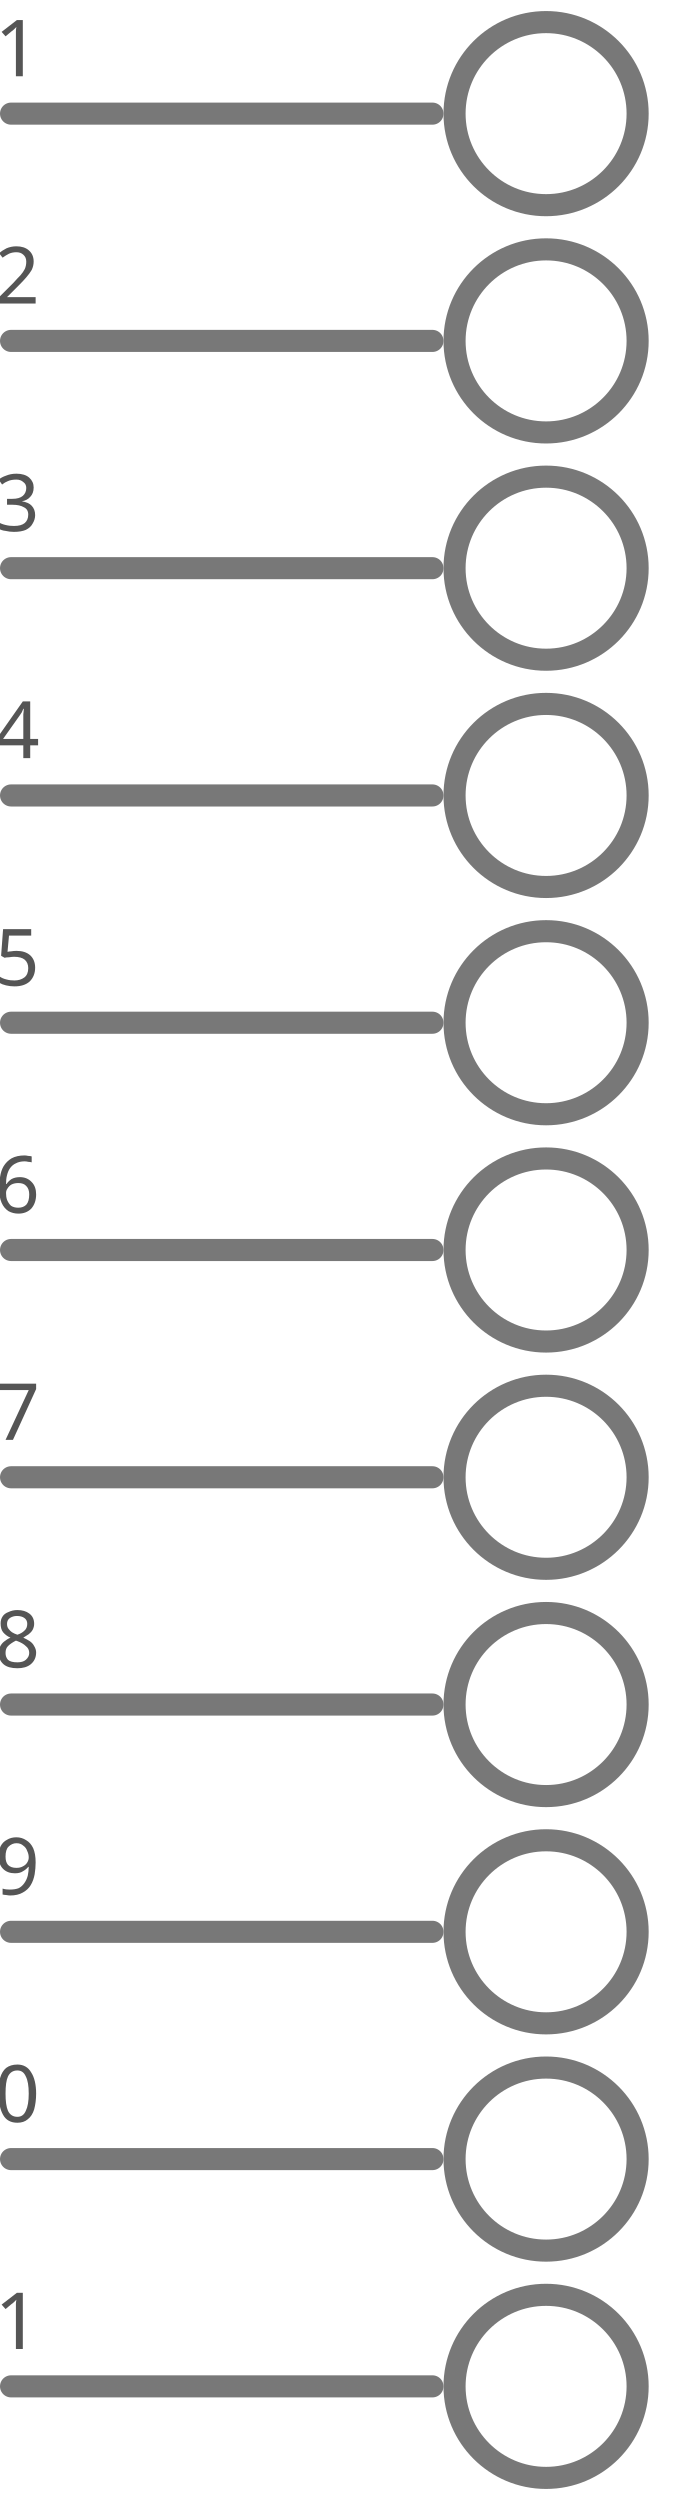
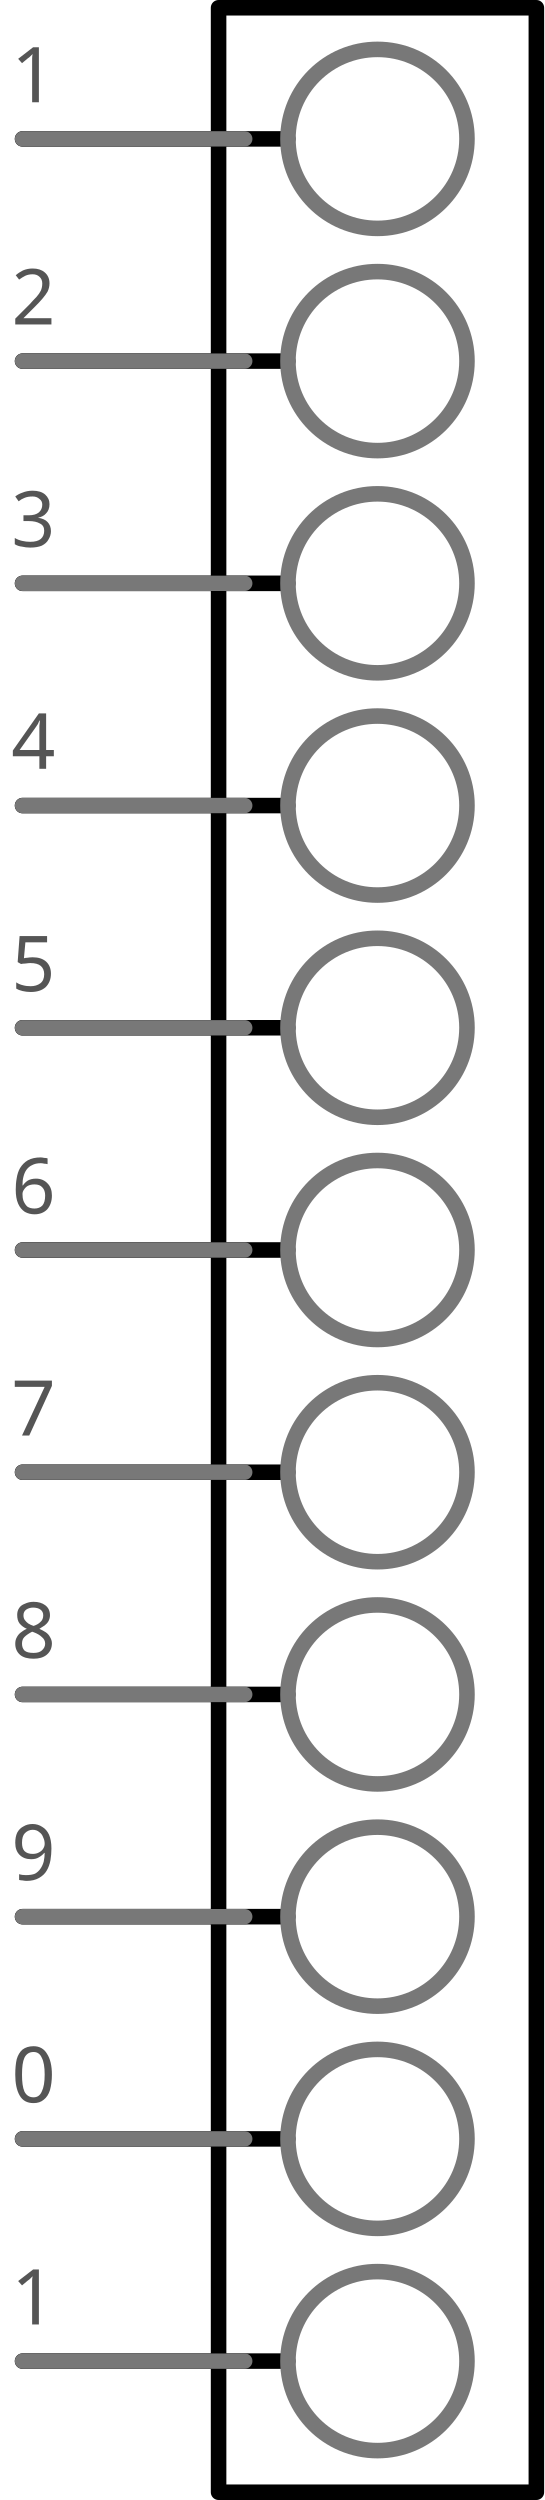
- <svg xmlns="http://www.w3.org/2000/svg" id="svg4791" viewBox="0 0 21.6 79.2" height="1.1in" width="0.3in" y="0in" x="0in" version="1.2">
-   <defs id="defs4830" />
-   <g transform="translate(0,21.59999)" id="g4793" partID="18866050">
-     <g transform="translate(0,7.199999)" id="section0">
-       <line gorn="0.1.0" x2="13.7" x1="0.35" y2="-25.2" y1="-25.2" id="connector0pin" style="fill:none;stroke:#787878;stroke-width:0.7;stroke-linecap:round;stroke-linejoin:round" />
-       <circle style="fill:none;stroke:#787878;stroke-width:0.7" id="connector11pin" cy="-25.2" cx="17.3" r="2.9" />
-       <rect h="0" w="0" x="0.35" y="-25.2" id="connector0terminal" style="fill:none;stroke:none;stroke-width:0.7" />
+ <svg xmlns="http://www.w3.org/2000/svg" id="svg4791" height="1.125in" width=".245in" version="1.2" y="0in" x="0in" viewBox="0 0 17.62 81">
+   <g id="schematic">
+     <rect id="outerbox" stroke-linejoin="round" height="80.496" width="10.296" stroke="#000000" stroke-linecap="round" y="0.252" x="7.072" stroke-width="0.504" fill="none" />
+     <g id="section0" fill="none">
+       <line id="line4476" stroke-linejoin="round" y2="4.5" y1="4.5" stroke="#000000" stroke-linecap="round" x2="9.314" x1="0.72" gorn="0.1.0" stroke-width="0.504" />
+       <line id="connector0pin" stroke-linejoin="round" y2="4.5" x2="7.92" stroke="#787878" stroke-linecap="round" y1="4.5" x1="0.72" gorn="0.1.0" stroke-width=".497" />
+       <circle id="connector11pin" stroke-width="0.504" stroke="#787878" cy="4.5" cx="12.22" r="2.9" />
+       <rect id="connector0terminal" height="1.44" width="1.44" y="3.78" x="1.9527e-9" />
+       <rect id="connector11terminal" height="1.44" width="1.44" y="3.78" x="14.4" />
    </g>
-     <g transform="translate(0,14.4)" id="section1">
-       <line gorn="0.1.0" x2="13.7" x1="0.35" y2="-25.2" y1="-25.2" id="connector1pin" style="fill:none;stroke:#787878;stroke-width:0.7;stroke-linecap:round;stroke-linejoin:round" />
-       <circle style="fill:none;stroke:#787878;stroke-width:0.7" id="connector12pin" cy="-25.2" cx="17.3" r="2.9" />
-       <rect h="0" w="0" x="0.35" y="-25.2" id="connector1terminal" style="fill:none;stroke:none;stroke-width:0.7" />
+     <g id="section1" fill="none">
+       <line id="line4478" stroke-linejoin="round" y2="11.7" y1="11.7" stroke="#000000" stroke-linecap="round" x2="9.314" x1="0.72" gorn="0.1.0" stroke-width="0.504" />
+       <line id="connector1pin" stroke-linejoin="round" y2="11.7" x2="7.92" stroke="#787878" stroke-linecap="round" y1="11.7" x1="0.72" gorn="0.1.0" stroke-width=".497" />
+       <circle id="connector12pin" stroke-width="0.504" stroke="#787878" cy="11.7" cx="12.22" r="2.9" />
+       <rect id="connector1terminal" height="1.44" width="1.44" y="10.98" x="3.1755e-8" />
+       <rect id="connector12terminal" height="1.44" width="1.44" y="10.98" x="14.4" />
    </g>
-     <g transform="translate(0,21.6)" id="section2">
-       <line gorn="0.1.0" x2="13.7" x1="0.35" y2="-25.2" y1="-25.2" id="connector2pin" style="fill:none;stroke:#787878;stroke-width:0.7;stroke-linecap:round;stroke-linejoin:round" />
-       <circle style="fill:none;stroke:#787878;stroke-width:0.7" id="connector13pin" cy="-25.2" cx="17.3" r="2.9" />
-       <rect h="0" w="0" x="0.35" y="-25.2" id="connector2terminal" style="fill:none;stroke:none;stroke-width:0.7" />
+     <g id="section2" fill="none">
+       <line id="line4480" stroke-linejoin="round" y2="18.9" y1="18.9" stroke="#000000" stroke-linecap="round" x2="9.314" x1="0.72" gorn="0.1.0" stroke-width="0.504" />
+       <line id="connector2pin" stroke-linejoin="round" y2="18.9" x2="7.92" stroke="#787878" stroke-linecap="round" y1="18.9" x1="0.72" gorn="0.1.0" stroke-width=".497" />
+       <circle id="connector13pin" stroke-width="0.504" stroke="#787878" cy="18.9" cx="12.22" r="2.9" />
+       <rect id="connector2terminal" height="1.44" width="1.44" y="18.18" x="1.9527e-9" />
+       <rect id="connector13terminal" height="1.44" width="1.44" y="18.18" x="14.4" />
    </g>
-     <g transform="translate(0,28.8)" id="section3">
-       <line gorn="0.1.0" x2="13.7" x1="0.35" y2="-25.2" y1="-25.2" id="connector3pin" style="fill:none;stroke:#787878;stroke-width:0.7;stroke-linecap:round;stroke-linejoin:round" />
-       <circle style="fill:none;stroke:#787878;stroke-width:0.7" id="connector14pin" cy="-25.2" cx="17.3" r="2.9" />
-       <rect h="0" w="0" x="0.35" y="-25.2" id="connector3terminal" style="fill:none;stroke:none;stroke-width:0.7" />
+     <g id="section3" fill="none">
+       <line id="line4482" stroke-linejoin="round" y2="26.1" y1="26.1" stroke="#000000" stroke-linecap="round" x2="9.314" x1="0.72" gorn="0.1.0" stroke-width="0.504" />
+       <line id="connector3pin" stroke-linejoin="round" y2="26.1" x2="7.92" stroke="#787878" stroke-linecap="round" y1="26.1" x1="0.72" gorn="0.1.0" stroke-width=".497" />
+       <circle id="connector14pin" stroke-width="0.504" stroke="#787878" cy="26.1" cx="12.22" r="2.9" />
+       <rect id="connector3terminal" height="1.44" width="1.44" y="25.38" x="1.9527e-9" />
+       <rect id="connector14terminal" height="1.44" width="1.44" y="25.38" x="14.4" />
    </g>
-     <g transform="translate(0,36)" id="section4">
-       <line gorn="0.1.0" x2="13.7" x1="0.35" y2="-25.2" y1="-25.2" id="connector4pin" style="fill:none;stroke:#787878;stroke-width:0.7;stroke-linecap:round;stroke-linejoin:round" />
-       <circle style="fill:none;stroke:#787878;stroke-width:0.7" id="connector15pin" cy="-25.2" cx="17.3" r="2.9" />
-       <rect h="0" w="0" x="0.35" y="-25.2" id="connector4terminal" style="fill:none;stroke:none;stroke-width:0.7" />
+     <g id="section4" fill="none">
+       <line id="line4484" stroke-linejoin="round" y2="33.3" y1="33.3" stroke="#000000" stroke-linecap="round" x2="9.314" x1="0.72" gorn="0.1.0" stroke-width="0.504" />
+       <line id="connector4pin" stroke-linejoin="round" y2="33.3" x2="7.92" stroke="#787878" stroke-linecap="round" y1="33.3" x1="0.72" gorn="0.1.0" stroke-width=".497" />
+       <circle id="connector15pin" stroke-width="0.504" stroke="#787878" cy="33.3" cx="12.22" r="2.9" />
+       <rect id="connector4terminal" height="1.44" width="1.44" y="32.58" x="1.9527e-9" />
+       <rect id="connector15terminal" height="1.44" width="1.44" y="32.58" x="14.4" />
    </g>
-     <g transform="translate(0,43.2)" id="section5">
-       <line gorn="0.1.0" x2="13.7" x1="0.35" y2="-25.2" y1="-25.2" id="connector5pin" style="fill:none;stroke:#787878;stroke-width:0.7;stroke-linecap:round;stroke-linejoin:round" />
-       <circle style="fill:none;stroke:#787878;stroke-width:0.7" id="connector16pin" cy="-25.2" cx="17.3" r="2.9" />
-       <rect h="0" w="0" x="0.35" y="-25.2" id="connector5terminal" style="fill:none;stroke:none;stroke-width:0.7" />
+     <g id="section5" fill="none">
+       <line id="line4486" stroke-linejoin="round" y2="40.5" y1="40.5" stroke="#000000" stroke-linecap="round" x2="9.314" x1="0.72" gorn="0.1.0" stroke-width="0.504" />
+       <line id="connector5pin" stroke-linejoin="round" y2="40.5" x2="7.92" stroke="#787878" stroke-linecap="round" y1="40.5" x1="0.72" gorn="0.1.0" stroke-width=".497" />
+       <circle id="connector16pin" stroke-width="0.504" stroke="#787878" cy="40.5" cx="12.22" r="2.9" />
+       <rect id="connector5terminal" height="1.44" width="1.44" y="39.78" x="1.9527e-9" />
+       <rect id="connector16terminal" height="1.44" width="1.44" y="39.78" x="14.4" />
    </g>
-     <g transform="translate(0,50.39999)" id="section6">
-       <line gorn="0.1.0" x2="13.7" x1="0.35" y2="-25.2" y1="-25.2" id="connector6pin" style="fill:none;stroke:#787878;stroke-width:0.7;stroke-linecap:round;stroke-linejoin:round" />
-       <circle style="fill:none;stroke:#787878;stroke-width:0.7" id="connector17pin" cy="-25.2" cx="17.3" r="2.9" />
-       <rect h="0" w="0" x="0.35" y="-25.2" id="connector6terminal" style="fill:none;stroke:none;stroke-width:0.7" />
+     <g id="section6" fill="none">
+       <line id="line4488" stroke-linejoin="round" y2="47.7" y1="47.7" stroke="#000000" stroke-linecap="round" x2="9.314" x1="0.72" gorn="0.1.0" stroke-width="0.504" />
+       <line id="connector6pin" stroke-linejoin="round" y2="47.7" x2="7.92" stroke="#787878" stroke-linecap="round" y1="47.7" x1="0.72" gorn="0.1.0" stroke-width=".497" />
+       <circle id="connector17pin" stroke-width="0.504" stroke="#787878" cy="47.7" cx="12.22" r="2.9" />
+       <rect id="connector6terminal" height="1.44" width="1.44" y="46.98" x="3.1755e-8" />
+       <rect id="connector17terminal" height="1.44" width="1.44" y="46.98" x="14.4" />
    </g>
-     <g transform="translate(0,57.59999)" id="section7">
-       <line gorn="0.1.0" x2="13.7" x1="0.35" y2="-25.2" y1="-25.2" id="connector7pin" style="fill:none;stroke:#787878;stroke-width:0.7;stroke-linecap:round;stroke-linejoin:round" />
-       <circle style="fill:none;stroke:#787878;stroke-width:0.7" id="connector18pin" cy="-25.2" cx="17.3" r="2.9" />
-       <rect h="0" w="0" x="0.35" y="-25.2" id="connector7terminal" style="fill:none;stroke:none;stroke-width:0.7" />
+     <g id="section7" fill="none">
+       <line id="line4490" stroke-linejoin="round" y2="54.9" y1="54.9" stroke="#000000" stroke-linecap="round" x2="9.314" x1="0.72" gorn="0.1.0" stroke-width="0.504" />
+       <line id="connector7pin" stroke-linejoin="round" y2="54.9" x2="7.92" stroke="#787878" stroke-linecap="round" y1="54.9" x1="0.72" gorn="0.1.0" stroke-width=".497" />
+       <circle id="connector18pin" stroke-width="0.504" stroke="#787878" cy="54.9" cx="12.22" r="2.9" />
+       <rect id="connector7terminal" height="1.44" width="1.44" y="54.18" x="1.9527e-9" />
+       <rect id="connector18terminal" height="1.44" width="1.44" y="54.18" x="14.4" />
    </g>
-     <g transform="translate(0,64.79999)" id="section8">
-       <line gorn="0.1.0" x2="13.7" x1="0.35" y2="-25.2" y1="-25.2" id="connector8pin" style="fill:none;stroke:#787878;stroke-width:0.7;stroke-linecap:round;stroke-linejoin:round" />
-       <circle style="fill:none;stroke:#787878;stroke-width:0.7" id="connector19pin" cy="-25.2" cx="17.3" r="2.9" />
-       <rect h="0" w="0" x="0.35" y="-25.2" id="connector8terminal" style="fill:none;stroke:none;stroke-width:0.7" />
+     <g id="section8" fill="none">
+       <line id="line4492" stroke-linejoin="round" y2="62.1" y1="62.1" stroke="#000000" stroke-linecap="round" x2="9.314" x1="0.72" gorn="0.1.0" stroke-width="0.504" />
+       <line id="connector8pin" stroke-linejoin="round" y2="62.1" x2="7.92" stroke="#787878" stroke-linecap="round" y1="62.1" x1="0.72" gorn="0.1.0" stroke-width=".497" />
+       <circle id="connector19pin" stroke-width="0.504" stroke="#787878" cy="62.1" cx="12.22" r="2.9" />
+       <rect id="connector8terminal" height="1.44" width="1.44" y="61.38" x="1.9527e-9" />
+       <rect id="connector19terminal" height="1.44" width="1.44" y="61.38" x="14.4" />
    </g>
-     <g transform="translate(0,71.99999)" id="section9">
-       <line gorn="0.1.0" x2="13.7" x1="0.35" y2="-25.2" y1="-25.2" id="connector9pin" style="fill:none;stroke:#787878;stroke-width:0.7;stroke-linecap:round;stroke-linejoin:round" />
-       <circle style="fill:none;stroke:#787878;stroke-width:0.7" id="connector20pin" cy="-25.2" cx="17.3" r="2.9" />
-       <rect h="0" w="0" x="0.35" y="-25.2" id="connector9terminal" style="fill:none;stroke:none;stroke-width:0.7" />
+     <g id="section9" fill="none">
+       <line id="line4494" stroke-linejoin="round" y2="69.3" y1="69.3" stroke="#000000" stroke-linecap="round" x2="9.314" x1="0.72" gorn="0.1.0" stroke-width="0.504" />
+       <line id="connector9pin" stroke-linejoin="round" y2="69.3" x2="7.92" stroke="#787878" stroke-linecap="round" y1="69.3" x1="0.72" gorn="0.1.0" stroke-width=".497" />
+       <circle id="connector20pin" stroke-width="0.504" stroke="#787878" cy="69.3" cx="12.22" r="2.9" />
+       <rect id="connector9terminal" height="1.44" width="1.44" y="68.58" x="1.9527e-9" />
+       <rect id="connector20terminal" height="1.44" width="1.44" y="68.58" x="14.4" />
    </g>
-     <g transform="translate(0,79.19999)" id="section10">
-       <line gorn="0.1.0" x2="13.7" x1="0.35" y2="-25.2" y1="-25.2" id="connector10pin" style="fill:none;stroke:#787878;stroke-width:0.7;stroke-linecap:round;stroke-linejoin:round" />
-       <circle style="fill:none;stroke:#787878;stroke-width:0.7" id="connector21pin" cy="-25.2" cx="17.3" r="2.9" />
-       <rect h="0" w="0" x="0.35" y="-25.2" id="connector10terminal" style="fill:none;stroke:none;stroke-width:0.7" />
+     <g id="section10" fill="none">
+       <line id="line4496" stroke-linejoin="round" y2="76.5" y1="76.5" stroke="#000000" stroke-linecap="round" x2="9.314" x1="0.72" gorn="0.1.0" stroke-width="0.504" />
+       <line id="connector10pin" stroke-linejoin="round" y2="76.5" x2="7.92" stroke="#787878" stroke-linecap="round" y1="76.5" x1="0.72" gorn="0.1.0" stroke-width=".497" />
+       <circle id="connector21pin" stroke-width="0.504" stroke="#787878" cy="76.5" cx="12.22" r="2.9" />
+       <rect id="connector10terminal" height="1.44" width="1.44" y="75.78" x="1.9527e-9" />
+       <rect id="connector21terminal" height="1.44" width="1.44" y="75.78" x="14.4" />
    </g>
-     <text id="text3382" y="-19.182" x="4.514" style="font-style:normal;font-variant:normal;font-weight:normal;font-stretch:normal;font-size:2.5px;line-height:125%;font-family:'Droid Sans';-inkscape-font-specification:'Droid Sans, Normal';text-align:end;letter-spacing:0px;word-spacing:0px;writing-mode:lr;text-anchor:end;fill:#555555;fill-opacity:1;stroke:none;stroke-width:1px;stroke-linecap:butt;stroke-linejoin:miter;stroke-opacity:1;" xml:space="preserve">
-       <tspan y="-19.182" x="4.514" id="tspan3384">1</tspan>
+     <text id="label0" style="word-spacing:0px;letter-spacing:0px;text-anchor:end;text-align:end" xml:space="preserve" font-size="2.5" line-height="125%" y="3.312" x="5.04" font-family="'Droid Sans'" fill="#555555">
+       <tspan id="tspan3384" x="5.04" y="3.312">1</tspan>
    </text>
-     <text xml:space="preserve" style="font-style:normal;font-variant:normal;font-weight:normal;font-stretch:normal;font-size:2.5px;line-height:125%;font-family:'Droid Sans';-inkscape-font-specification:'Droid Sans, Normal';text-align:end;letter-spacing:0px;word-spacing:0px;writing-mode:lr;text-anchor:end;fill:#555555;fill-opacity:1;stroke:none;stroke-width:1px;stroke-linecap:butt;stroke-linejoin:miter;stroke-opacity:1;" x="4.514" y="-11.982" id="text4186">
-       <tspan id="tspan4188" x="4.514" y="-11.982">2</tspan>
+     <text id="label1" style="word-spacing:0px;letter-spacing:0px;text-anchor:end;text-align:end" font-size="2.5" line-height="125%" y="10.512" x="5.04" font-family="'Droid Sans'" xml:space="preserve" fill="#555555">
+       <tspan id="tspan4188" y="10.512" x="5.04">2</tspan>
    </text>
-     <text id="text4190" y="-4.782" x="4.514" style="font-style:normal;font-variant:normal;font-weight:normal;font-stretch:normal;font-size:2.5px;line-height:125%;font-family:'Droid Sans';-inkscape-font-specification:'Droid Sans, Normal';text-align:end;letter-spacing:0px;word-spacing:0px;writing-mode:lr;text-anchor:end;fill:#555555;fill-opacity:1;stroke:none;stroke-width:1px;stroke-linecap:butt;stroke-linejoin:miter;stroke-opacity:1;" xml:space="preserve">
-       <tspan y="-4.782" x="4.514" id="tspan4192">3</tspan>
+     <text id="label2" style="word-spacing:0px;letter-spacing:0px;text-anchor:end;text-align:end" xml:space="preserve" font-size="2.5" line-height="125%" y="17.712" x="5.04" font-family="'Droid Sans'" fill="#555555">
+       <tspan id="tspan4192" x="5.04" y="17.712">3</tspan>
    </text>
-     <text xml:space="preserve" style="font-style:normal;font-variant:normal;font-weight:normal;font-stretch:normal;font-size:2.5px;line-height:125%;font-family:'Droid Sans';-inkscape-font-specification:'Droid Sans, Normal';text-align:end;letter-spacing:0px;word-spacing:0px;writing-mode:lr;text-anchor:end;fill:#555555;fill-opacity:1;stroke:none;stroke-width:1px;stroke-linecap:butt;stroke-linejoin:miter;stroke-opacity:1;" x="4.514" y="2.418" id="text4194">
-       <tspan id="tspan4196" x="4.514" y="2.418">4</tspan>
+     <text id="label3" style="word-spacing:0px;letter-spacing:0px;text-anchor:end;text-align:end" font-size="2.5" line-height="125%" y="24.912" x="5.04" font-family="'Droid Sans'" xml:space="preserve" fill="#555555">
+       <tspan id="tspan4196" y="24.912" x="5.04">4</tspan>
    </text>
-     <text id="text4198" y="9.618" x="4.514" style="font-style:normal;font-variant:normal;font-weight:normal;font-stretch:normal;font-size:2.5px;line-height:125%;font-family:'Droid Sans';-inkscape-font-specification:'Droid Sans, Normal';text-align:end;letter-spacing:0px;word-spacing:0px;writing-mode:lr;text-anchor:end;fill:#555555;fill-opacity:1;stroke:none;stroke-width:1px;stroke-linecap:butt;stroke-linejoin:miter;stroke-opacity:1;" xml:space="preserve">
-       <tspan y="9.618" x="4.514" id="tspan4200">5</tspan>
+     <text id="label4" style="word-spacing:0px;letter-spacing:0px;text-anchor:end;text-align:end" xml:space="preserve" font-size="2.5" line-height="125%" y="32.112" x="5.04" font-family="'Droid Sans'" fill="#555555">
+       <tspan id="tspan4200" x="5.04" y="32.112">5</tspan>
    </text>
-     <text xml:space="preserve" style="font-style:normal;font-variant:normal;font-weight:normal;font-stretch:normal;font-size:2.5px;line-height:125%;font-family:'Droid Sans';-inkscape-font-specification:'Droid Sans, Normal';text-align:end;letter-spacing:0px;word-spacing:0px;writing-mode:lr;text-anchor:end;fill:#555555;fill-opacity:1;stroke:none;stroke-width:1px;stroke-linecap:butt;stroke-linejoin:miter;stroke-opacity:1;" x="4.514" y="16.818" id="text4202">
-       <tspan id="tspan4204" x="4.514" y="16.818">6</tspan>
+     <text id="label5" style="word-spacing:0px;letter-spacing:0px;text-anchor:end;text-align:end" font-size="2.5" line-height="125%" y="39.312" x="5.04" font-family="'Droid Sans'" xml:space="preserve" fill="#555555">
+       <tspan id="tspan4204" y="39.312" x="5.04">6</tspan>
    </text>
-     <text id="text4206" y="24.018" x="4.514" style="font-style:normal;font-variant:normal;font-weight:normal;font-stretch:normal;font-size:2.5px;line-height:125%;font-family:'Droid Sans';-inkscape-font-specification:'Droid Sans, Normal';text-align:end;letter-spacing:0px;word-spacing:0px;writing-mode:lr;text-anchor:end;fill:#555555;fill-opacity:1;stroke:none;stroke-width:1px;stroke-linecap:butt;stroke-linejoin:miter;stroke-opacity:1;" xml:space="preserve">
-       <tspan y="24.018" x="4.514" id="tspan4208">7</tspan>
+     <text id="label6" style="word-spacing:0px;letter-spacing:0px;text-anchor:end;text-align:end" xml:space="preserve" font-size="2.5" line-height="125%" y="46.512" x="5.04" font-family="'Droid Sans'" fill="#555555">
+       <tspan id="tspan4208" x="5.04" y="46.512">7</tspan>
    </text>
-     <text xml:space="preserve" style="font-style:normal;font-variant:normal;font-weight:normal;font-stretch:normal;font-size:2.5px;line-height:125%;font-family:'Droid Sans';-inkscape-font-specification:'Droid Sans, Normal';text-align:end;letter-spacing:0px;word-spacing:0px;writing-mode:lr;text-anchor:end;fill:#555555;fill-opacity:1;stroke:none;stroke-width:1px;stroke-linecap:butt;stroke-linejoin:miter;stroke-opacity:1;" x="4.514" y="31.218" id="text4210">
-       <tspan id="tspan4212" x="4.514" y="31.218">8</tspan>
+     <text id="label7" style="word-spacing:0px;letter-spacing:0px;text-anchor:end;text-align:end" font-size="2.5" line-height="125%" y="53.712" x="5.04" font-family="'Droid Sans'" xml:space="preserve" fill="#555555">
+       <tspan id="tspan4212" y="53.712" x="5.04">8</tspan>
    </text>
-     <text id="text4214" y="38.418" x="4.514" style="font-style:normal;font-variant:normal;font-weight:normal;font-stretch:normal;font-size:2.5px;line-height:125%;font-family:'Droid Sans';-inkscape-font-specification:'Droid Sans, Normal';text-align:end;letter-spacing:0px;word-spacing:0px;writing-mode:lr;text-anchor:end;fill:#555555;fill-opacity:1;stroke:none;stroke-width:1px;stroke-linecap:butt;stroke-linejoin:miter;stroke-opacity:1;" xml:space="preserve">
-       <tspan y="38.418" x="4.514" id="tspan4216">9</tspan>
+     <text id="label8" style="word-spacing:0px;letter-spacing:0px;text-anchor:end;text-align:end" xml:space="preserve" font-size="2.5" line-height="125%" y="60.912" x="5.04" font-family="'Droid Sans'" fill="#555555">
+       <tspan id="tspan4216" x="5.04" y="60.912">9</tspan>
    </text>
-     <text xml:space="preserve" style="font-style:normal;font-variant:normal;font-weight:normal;font-stretch:normal;font-size:2.5px;line-height:125%;font-family:'Droid Sans';-inkscape-font-specification:'Droid Sans, Normal';text-align:end;letter-spacing:0px;word-spacing:0px;writing-mode:lr;text-anchor:end;fill:#555555;fill-opacity:1;stroke:none;stroke-width:1px;stroke-linecap:butt;stroke-linejoin:miter;stroke-opacity:1;" x="4.514" y="45.618" id="text4218">
-       <tspan id="tspan4220" x="4.514" y="45.618">10</tspan>
+     <text id="label9" style="word-spacing:0px;letter-spacing:0px;text-anchor:end;text-align:end" font-size="2.5" line-height="125%" y="68.112" x="5.04" font-family="'Droid Sans'" xml:space="preserve" fill="#555555">
+       <tspan id="tspan4220" y="68.112" x="5.04">10</tspan>
    </text>
-     <text id="text4222" y="52.818" x="4.514" style="font-style:normal;font-variant:normal;font-weight:normal;font-stretch:normal;font-size:2.5px;line-height:125%;font-family:'Droid Sans';-inkscape-font-specification:'Droid Sans, Normal';text-align:end;letter-spacing:0px;word-spacing:0px;writing-mode:lr;text-anchor:end;fill:#555555;fill-opacity:1;stroke:none;stroke-width:1px;stroke-linecap:butt;stroke-linejoin:miter;stroke-opacity:1;" xml:space="preserve">
-       <tspan y="52.818" x="4.514" id="tspan4224">11</tspan>
+     <text id="label10" style="word-spacing:0px;letter-spacing:0px;text-anchor:end;text-align:end" xml:space="preserve" font-size="2.5" line-height="125%" y="75.312" x="5.04" font-family="'Droid Sans'" fill="#555555">
+       <tspan id="tspan4224" x="5.04" y="75.312">11</tspan>
    </text>
  </g>
</svg>
